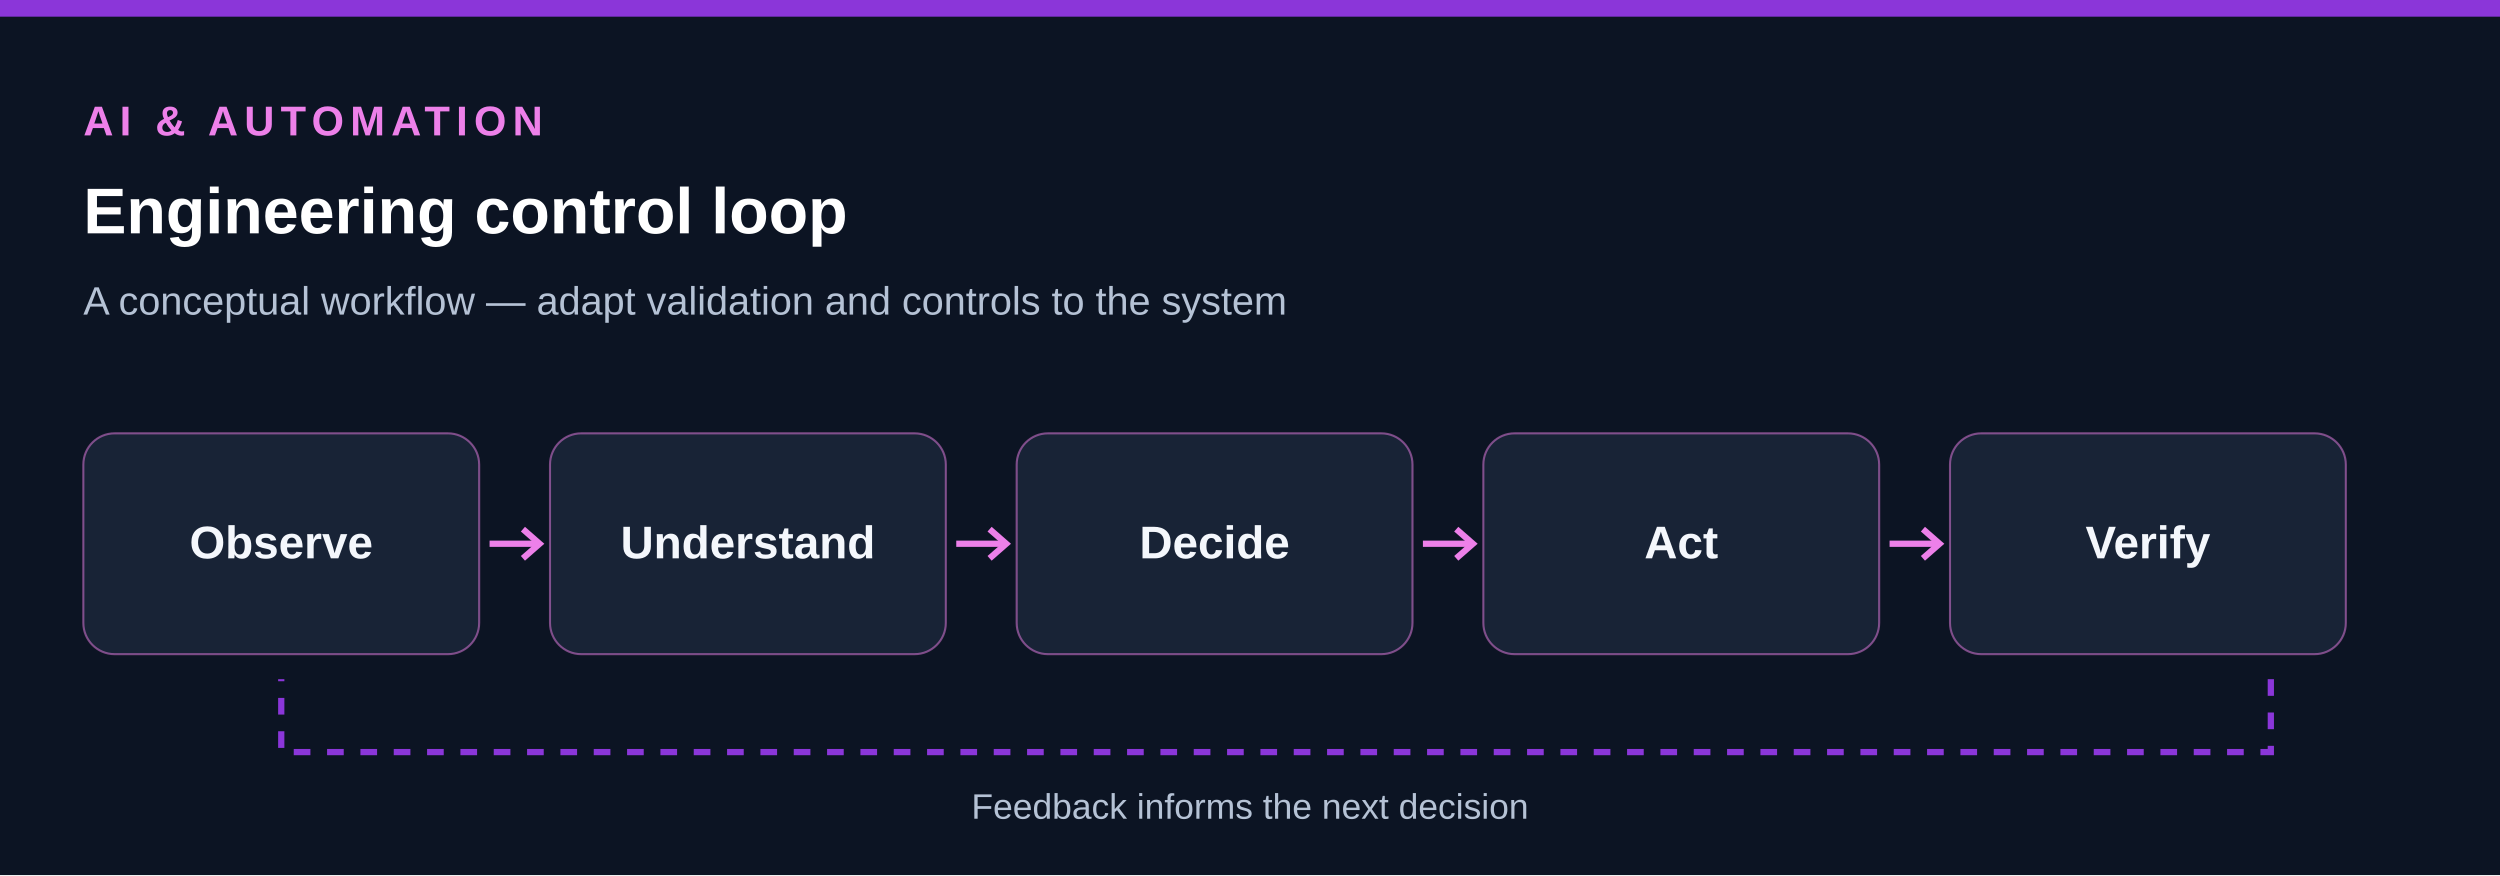
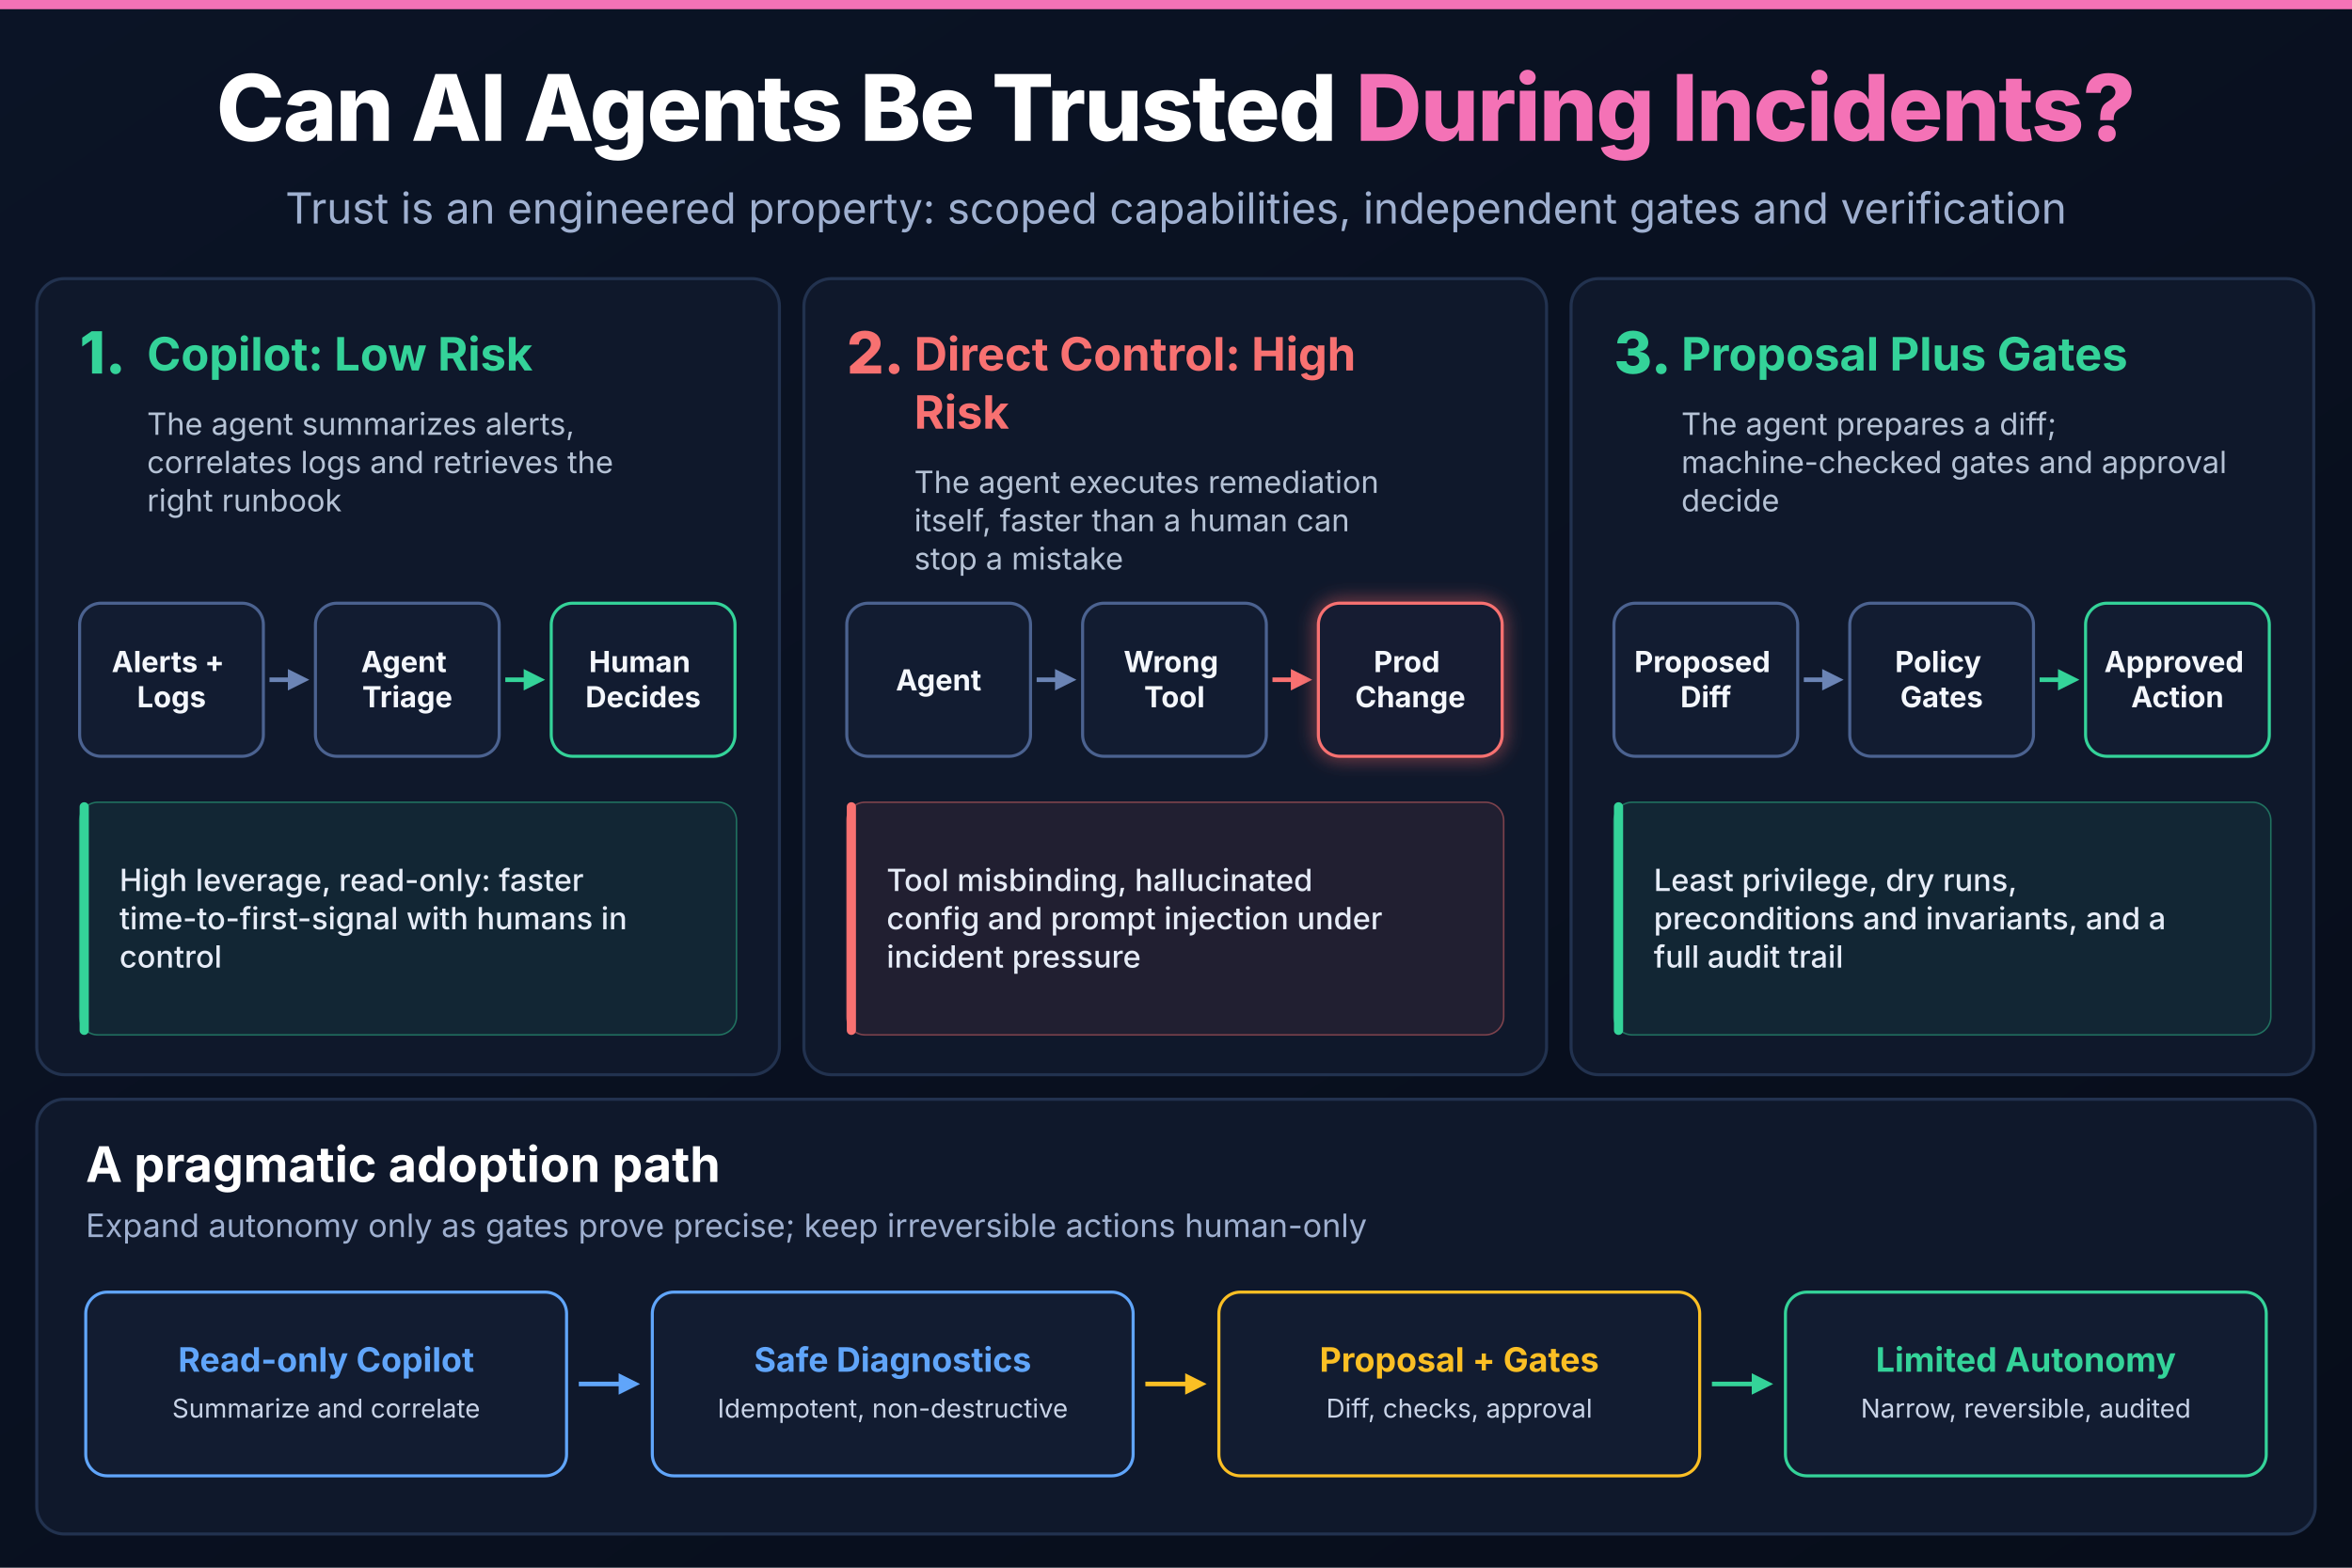
- <svg xmlns="http://www.w3.org/2000/svg" width="1200" height="420" viewBox="0 0 1200 420" role="img" aria-label="Conceptual reliability control loop for Can AI Agents Be Trusted During Production Incidents?">
-   <rect width="1200" height="420" fill="#0c1423" />
-   <rect width="1200" height="8" fill="#8b36d9" />
-   <text x="40" y="65" font-family="Arial,sans-serif" font-size="20" font-weight="bold" letter-spacing="3" fill="#ed80e9">AI &amp; AUTOMATION</text>
-   <text x="40" y="112" font-family="Arial,sans-serif" font-size="31" font-weight="bold" fill="#ffffff">Engineering control loop</text>
-   <text x="40" y="151" font-family="Arial,sans-serif" font-size="19" fill="#b5c2d5">A conceptual workflow — adapt validation and controls to the system</text>
-   <g font-family="Arial,sans-serif">
-     <rect x="40" y="208" width="190" height="106" rx="15" fill="#182336" stroke="#ed80e9" stroke-opacity=".5" />
-     <text x="135" y="268" fill="#f4f7fc" font-size="22" text-anchor="middle" font-weight="650">Observe</text>
-     <path d="M 235 261 h 23" stroke="#ed80e9" stroke-width="3" />
-     <path d="M 251 254 l 8 7 -8 7" fill="none" stroke="#ed80e9" stroke-width="3" />
-     <rect x="264" y="208" width="190" height="106" rx="15" fill="#182336" stroke="#ed80e9" stroke-opacity=".5" />
-     <text x="359" y="268" fill="#f4f7fc" font-size="22" text-anchor="middle" font-weight="650">Understand</text>
-     <path d="M 459 261 h 23" stroke="#ed80e9" stroke-width="3" />
-     <path d="M 475 254 l 8 7 -8 7" fill="none" stroke="#ed80e9" stroke-width="3" />
-     <rect x="488" y="208" width="190" height="106" rx="15" fill="#182336" stroke="#ed80e9" stroke-opacity=".5" />
-     <text x="583" y="268" fill="#f4f7fc" font-size="22" text-anchor="middle" font-weight="650">Decide</text>
-     <path d="M 683 261 h 23" stroke="#ed80e9" stroke-width="3" />
-     <path d="M 699 254 l 8 7 -8 7" fill="none" stroke="#ed80e9" stroke-width="3" />
-     <rect x="712" y="208" width="190" height="106" rx="15" fill="#182336" stroke="#ed80e9" stroke-opacity=".5" />
-     <text x="807" y="268" fill="#f4f7fc" font-size="22" text-anchor="middle" font-weight="650">Act</text>
-     <path d="M 907 261 h 23" stroke="#ed80e9" stroke-width="3" />
-     <path d="M 923 254 l 8 7 -8 7" fill="none" stroke="#ed80e9" stroke-width="3" />
-     <rect x="936" y="208" width="190" height="106" rx="15" fill="#182336" stroke="#ed80e9" stroke-opacity=".5" />
-     <text x="1031" y="268" fill="#f4f7fc" font-size="22" text-anchor="middle" font-weight="650">Verify</text>
-   </g>
-   <path d="M 1090 326 v 35 H 135 v -35" fill="none" stroke="#8b36d9" stroke-width="3" stroke-dasharray="8 8" />
-   <text x="600" y="393" text-anchor="middle" font-family="Arial,sans-serif" font-size="17" fill="#b5c2d5">Feedback informs the next decision</text>
+ <svg xmlns="http://www.w3.org/2000/svg" width="1536" height="1024" viewBox="0 0 1536 1024" role="img" aria-label="Can AI Agents Be Trusted During Incidents?: Trust is an engineered property: scoped capabilities, independent gates and verification" font-family="Inter, 'Segoe UI', Helvetica, Arial, sans-serif">
+   <defs>
+     <linearGradient id="bg" x1="0" y1="0" x2="1" y2="1">
+       <stop offset="0" stop-color="#0b1426" />
+       <stop offset="1" stop-color="#070d1a" />
+     </linearGradient>
+     <filter id="glow" x="-30%" y="-30%" width="160%" height="160%">
+       <feGaussianBlur stdDeviation="6" result="b" />
+       <feMerge>
+         <feMergeNode in="b" />
+         <feMergeNode in="SourceGraphic" />
+       </feMerge>
+     </filter>
+   </defs>
+   <rect width="1536" height="1024" fill="url(#bg)" />
+   <rect width="1536" height="6" fill="#f472b6" />
+   <text x="768" y="92" font-size="60" font-weight="800" fill="#ffffff" text-anchor="middle" letter-spacing="-1">Can AI Agents Be Trusted <tspan fill="#f472b6">During Incidents?</tspan>
+   </text>
+   <text x="768" y="146" font-size="28" font-weight="400" fill="#9fb0d0" text-anchor="middle">
+     <tspan x="768" dy="0">Trust is an engineered property: scoped capabilities, independent gates and verification</tspan>
+   </text>
+   <rect x="24" y="182" width="485" height="520" rx="18" fill="#0f182b" stroke="#22324f" stroke-width="2" />
+   <text x="52" y="244" font-size="38" font-weight="800" fill="#34d399">1.</text>
+   <text x="96" y="242" font-size="30" font-weight="700" fill="#34d399" text-anchor="start">
+     <tspan x="96" dy="0">Copilot: Low Risk</tspan>
+   </text>
+   <text x="96" y="284" font-size="20" font-weight="400" fill="#b5c2d5" text-anchor="start">
+     <tspan x="96" dy="0">The agent summarizes alerts,</tspan>
+     <tspan x="96" dy="25">correlates logs and retrieves the</tspan>
+     <tspan x="96" dy="25">right runbook</tspan>
+   </text>
+   <rect x="52" y="394" width="120" height="100" rx="14" fill="#121c31" stroke="#4b6290" stroke-width="2" />
+   <text x="112" y="439" font-size="19" font-weight="650" fill="#f4f7fc" text-anchor="middle">
+     <tspan x="112" dy="0">Alerts +</tspan>
+     <tspan x="112" dy="23">Logs</tspan>
+   </text>
+   <path d="M 176 444 H 192" stroke="#6b84b5" stroke-width="3" fill="none" />
+   <path d="M 188 437 L 202 444 L 188 451 Z" fill="#6b84b5" />
+   <rect x="206" y="394" width="120" height="100" rx="14" fill="#121c31" stroke="#4b6290" stroke-width="2" />
+   <text x="266" y="439" font-size="19" font-weight="650" fill="#f4f7fc" text-anchor="middle">
+     <tspan x="266" dy="0">Agent</tspan>
+     <tspan x="266" dy="23">Triage</tspan>
+   </text>
+   <path d="M 330 444 H 346" stroke="#34d399" stroke-width="3" fill="none" />
+   <path d="M 342 437 L 356 444 L 342 451 Z" fill="#34d399" />
+   <rect x="360" y="394" width="120" height="100" rx="14" fill="#121c31" stroke="#34d399" stroke-width="2" />
+   <text x="420" y="439" font-size="19" font-weight="650" fill="#f4f7fc" text-anchor="middle">
+     <tspan x="420" dy="0">Human</tspan>
+     <tspan x="420" dy="23">Decides</tspan>
+   </text>
+   <rect x="52" y="524" width="429" height="152" rx="12" fill="#34d399" fill-opacity="0.08" stroke="#34d399" stroke-opacity="0.45" />
+   <rect x="52" y="524" width="6" height="152" rx="3" fill="#34d399" />
+   <text x="78" y="582" font-size="20" font-weight="500" fill="#e6ecf7" text-anchor="start">
+     <tspan x="78" dy="0">High leverage, read-only: faster</tspan>
+     <tspan x="78" dy="25">time-to-first-signal with humans in</tspan>
+     <tspan x="78" dy="25">control</tspan>
+   </text>
+   <rect x="525" y="182" width="485" height="520" rx="18" fill="#0f182b" stroke="#22324f" stroke-width="2" />
+   <text x="553" y="244" font-size="38" font-weight="800" fill="#f87171">2.</text>
+   <text x="597" y="242" font-size="30" font-weight="700" fill="#f87171" text-anchor="start">
+     <tspan x="597" dy="0">Direct Control: High</tspan>
+     <tspan x="597" dy="38">Risk</tspan>
+   </text>
+   <text x="597" y="322" font-size="20" font-weight="400" fill="#b5c2d5" text-anchor="start">
+     <tspan x="597" dy="0">The agent executes remediation</tspan>
+     <tspan x="597" dy="25">itself, faster than a human can</tspan>
+     <tspan x="597" dy="25">stop a mistake</tspan>
+   </text>
+   <rect x="553" y="394" width="120" height="100" rx="14" fill="#121c31" stroke="#4b6290" stroke-width="2" />
+   <text x="613" y="451" font-size="19" font-weight="650" fill="#f4f7fc" text-anchor="middle">
+     <tspan x="613" dy="0">Agent</tspan>
+   </text>
+   <path d="M 677 444 H 693" stroke="#6b84b5" stroke-width="3" fill="none" />
+   <path d="M 689 437 L 703 444 L 689 451 Z" fill="#6b84b5" />
+   <rect x="707" y="394" width="120" height="100" rx="14" fill="#121c31" stroke="#4b6290" stroke-width="2" />
+   <text x="767" y="439" font-size="19" font-weight="650" fill="#f4f7fc" text-anchor="middle">
+     <tspan x="767" dy="0">Wrong</tspan>
+     <tspan x="767" dy="23">Tool</tspan>
+   </text>
+   <path d="M 831 444 H 847" stroke="#f87171" stroke-width="3" fill="none" />
+   <path d="M 843 437 L 857 444 L 843 451 Z" fill="#f87171" />
+   <rect x="861" y="394" width="120" height="100" rx="14" fill="#121c31" stroke="#f87171" stroke-width="2" filter="url(#glow)" />
+   <text x="921" y="439" font-size="19" font-weight="650" fill="#f4f7fc" text-anchor="middle">
+     <tspan x="921" dy="0">Prod</tspan>
+     <tspan x="921" dy="23">Change</tspan>
+   </text>
+   <rect x="553" y="524" width="429" height="152" rx="12" fill="#f87171" fill-opacity="0.08" stroke="#f87171" stroke-opacity="0.45" />
+   <rect x="553" y="524" width="6" height="152" rx="3" fill="#f87171" />
+   <text x="579" y="582" font-size="20" font-weight="500" fill="#e6ecf7" text-anchor="start">
+     <tspan x="579" dy="0">Tool misbinding, hallucinated</tspan>
+     <tspan x="579" dy="25">config and prompt injection under</tspan>
+     <tspan x="579" dy="25">incident pressure</tspan>
+   </text>
+   <rect x="1026" y="182" width="485" height="520" rx="18" fill="#0f182b" stroke="#22324f" stroke-width="2" />
+   <text x="1054" y="244" font-size="38" font-weight="800" fill="#34d399">3.</text>
+   <text x="1098" y="242" font-size="30" font-weight="700" fill="#34d399" text-anchor="start">
+     <tspan x="1098" dy="0">Proposal Plus Gates</tspan>
+   </text>
+   <text x="1098" y="284" font-size="20" font-weight="400" fill="#b5c2d5" text-anchor="start">
+     <tspan x="1098" dy="0">The agent prepares a diff;</tspan>
+     <tspan x="1098" dy="25">machine-checked gates and approval</tspan>
+     <tspan x="1098" dy="25">decide</tspan>
+   </text>
+   <rect x="1054" y="394" width="120" height="100" rx="14" fill="#121c31" stroke="#4b6290" stroke-width="2" />
+   <text x="1114" y="439" font-size="19" font-weight="650" fill="#f4f7fc" text-anchor="middle">
+     <tspan x="1114" dy="0">Proposed</tspan>
+     <tspan x="1114" dy="23">Diff</tspan>
+   </text>
+   <path d="M 1178 444 H 1194" stroke="#6b84b5" stroke-width="3" fill="none" />
+   <path d="M 1190 437 L 1204 444 L 1190 451 Z" fill="#6b84b5" />
+   <rect x="1208" y="394" width="120" height="100" rx="14" fill="#121c31" stroke="#4b6290" stroke-width="2" />
+   <text x="1268" y="439" font-size="19" font-weight="650" fill="#f4f7fc" text-anchor="middle">
+     <tspan x="1268" dy="0">Policy</tspan>
+     <tspan x="1268" dy="23">Gates</tspan>
+   </text>
+   <path d="M 1332 444 H 1348" stroke="#34d399" stroke-width="3" fill="none" />
+   <path d="M 1344 437 L 1358 444 L 1344 451 Z" fill="#34d399" />
+   <rect x="1362" y="394" width="120" height="100" rx="14" fill="#121c31" stroke="#34d399" stroke-width="2" />
+   <text x="1422" y="439" font-size="19" font-weight="650" fill="#f4f7fc" text-anchor="middle">
+     <tspan x="1422" dy="0">Approved</tspan>
+     <tspan x="1422" dy="23">Action</tspan>
+   </text>
+   <rect x="1054" y="524" width="429" height="152" rx="12" fill="#34d399" fill-opacity="0.08" stroke="#34d399" stroke-opacity="0.45" />
+   <rect x="1054" y="524" width="6" height="152" rx="3" fill="#34d399" />
+   <text x="1080" y="582" font-size="20" font-weight="500" fill="#e6ecf7" text-anchor="start">
+     <tspan x="1080" dy="0">Least privilege, dry runs,</tspan>
+     <tspan x="1080" dy="25">preconditions and invariants, and a</tspan>
+     <tspan x="1080" dy="25">full audit trail</tspan>
+   </text>
+   <rect x="24" y="718" width="1488" height="284" rx="18" fill="#0f182b" stroke="#22324f" stroke-width="2" />
+   <text x="56" y="772" font-size="32" font-weight="700" fill="#ffffff">A pragmatic adoption path</text>
+   <text x="56" y="808" font-size="21" font-weight="400" fill="#9fb0d0" text-anchor="start">
+     <tspan x="56" dy="0">Expand autonomy only as gates prove precise; keep irreversible actions human-only</tspan>
+   </text>
+   <rect x="56" y="844" width="314" height="120" rx="14" fill="#121c31" stroke="#60a5fa" stroke-width="2" />
+   <text x="213" y="896" font-size="22" font-weight="700" fill="#60a5fa" text-anchor="middle">
+     <tspan x="213" dy="0">Read-only Copilot</tspan>
+   </text>
+   <text x="213" y="926" font-size="17" font-weight="400" fill="#c9d4e8" text-anchor="middle">
+     <tspan x="213" dy="0">Summarize and correlate</tspan>
+   </text>
+   <path d="M 378 904 H 408" stroke="#60a5fa" stroke-width="3" fill="none" />
+   <path d="M 404 897 L 418 904 L 404 911 Z" fill="#60a5fa" />
+   <rect x="426" y="844" width="314" height="120" rx="14" fill="#121c31" stroke="#60a5fa" stroke-width="2" />
+   <text x="583" y="896" font-size="22" font-weight="700" fill="#60a5fa" text-anchor="middle">
+     <tspan x="583" dy="0">Safe Diagnostics</tspan>
+   </text>
+   <text x="583" y="926" font-size="17" font-weight="400" fill="#c9d4e8" text-anchor="middle">
+     <tspan x="583" dy="0">Idempotent, non-destructive</tspan>
+   </text>
+   <path d="M 748 904 H 778" stroke="#fbbf24" stroke-width="3" fill="none" />
+   <path d="M 774 897 L 788 904 L 774 911 Z" fill="#fbbf24" />
+   <rect x="796" y="844" width="314" height="120" rx="14" fill="#121c31" stroke="#fbbf24" stroke-width="2" />
+   <text x="953" y="896" font-size="22" font-weight="700" fill="#fbbf24" text-anchor="middle">
+     <tspan x="953" dy="0">Proposal + Gates</tspan>
+   </text>
+   <text x="953" y="926" font-size="17" font-weight="400" fill="#c9d4e8" text-anchor="middle">
+     <tspan x="953" dy="0">Diff, checks, approval</tspan>
+   </text>
+   <path d="M 1118 904 H 1148" stroke="#34d399" stroke-width="3" fill="none" />
+   <path d="M 1144 897 L 1158 904 L 1144 911 Z" fill="#34d399" />
+   <rect x="1166" y="844" width="314" height="120" rx="14" fill="#121c31" stroke="#34d399" stroke-width="2" />
+   <text x="1323" y="896" font-size="22" font-weight="700" fill="#34d399" text-anchor="middle">
+     <tspan x="1323" dy="0">Limited Autonomy</tspan>
+   </text>
+   <text x="1323" y="926" font-size="17" font-weight="400" fill="#c9d4e8" text-anchor="middle">
+     <tspan x="1323" dy="0">Narrow, reversible, audited</tspan>
+   </text>
</svg>
